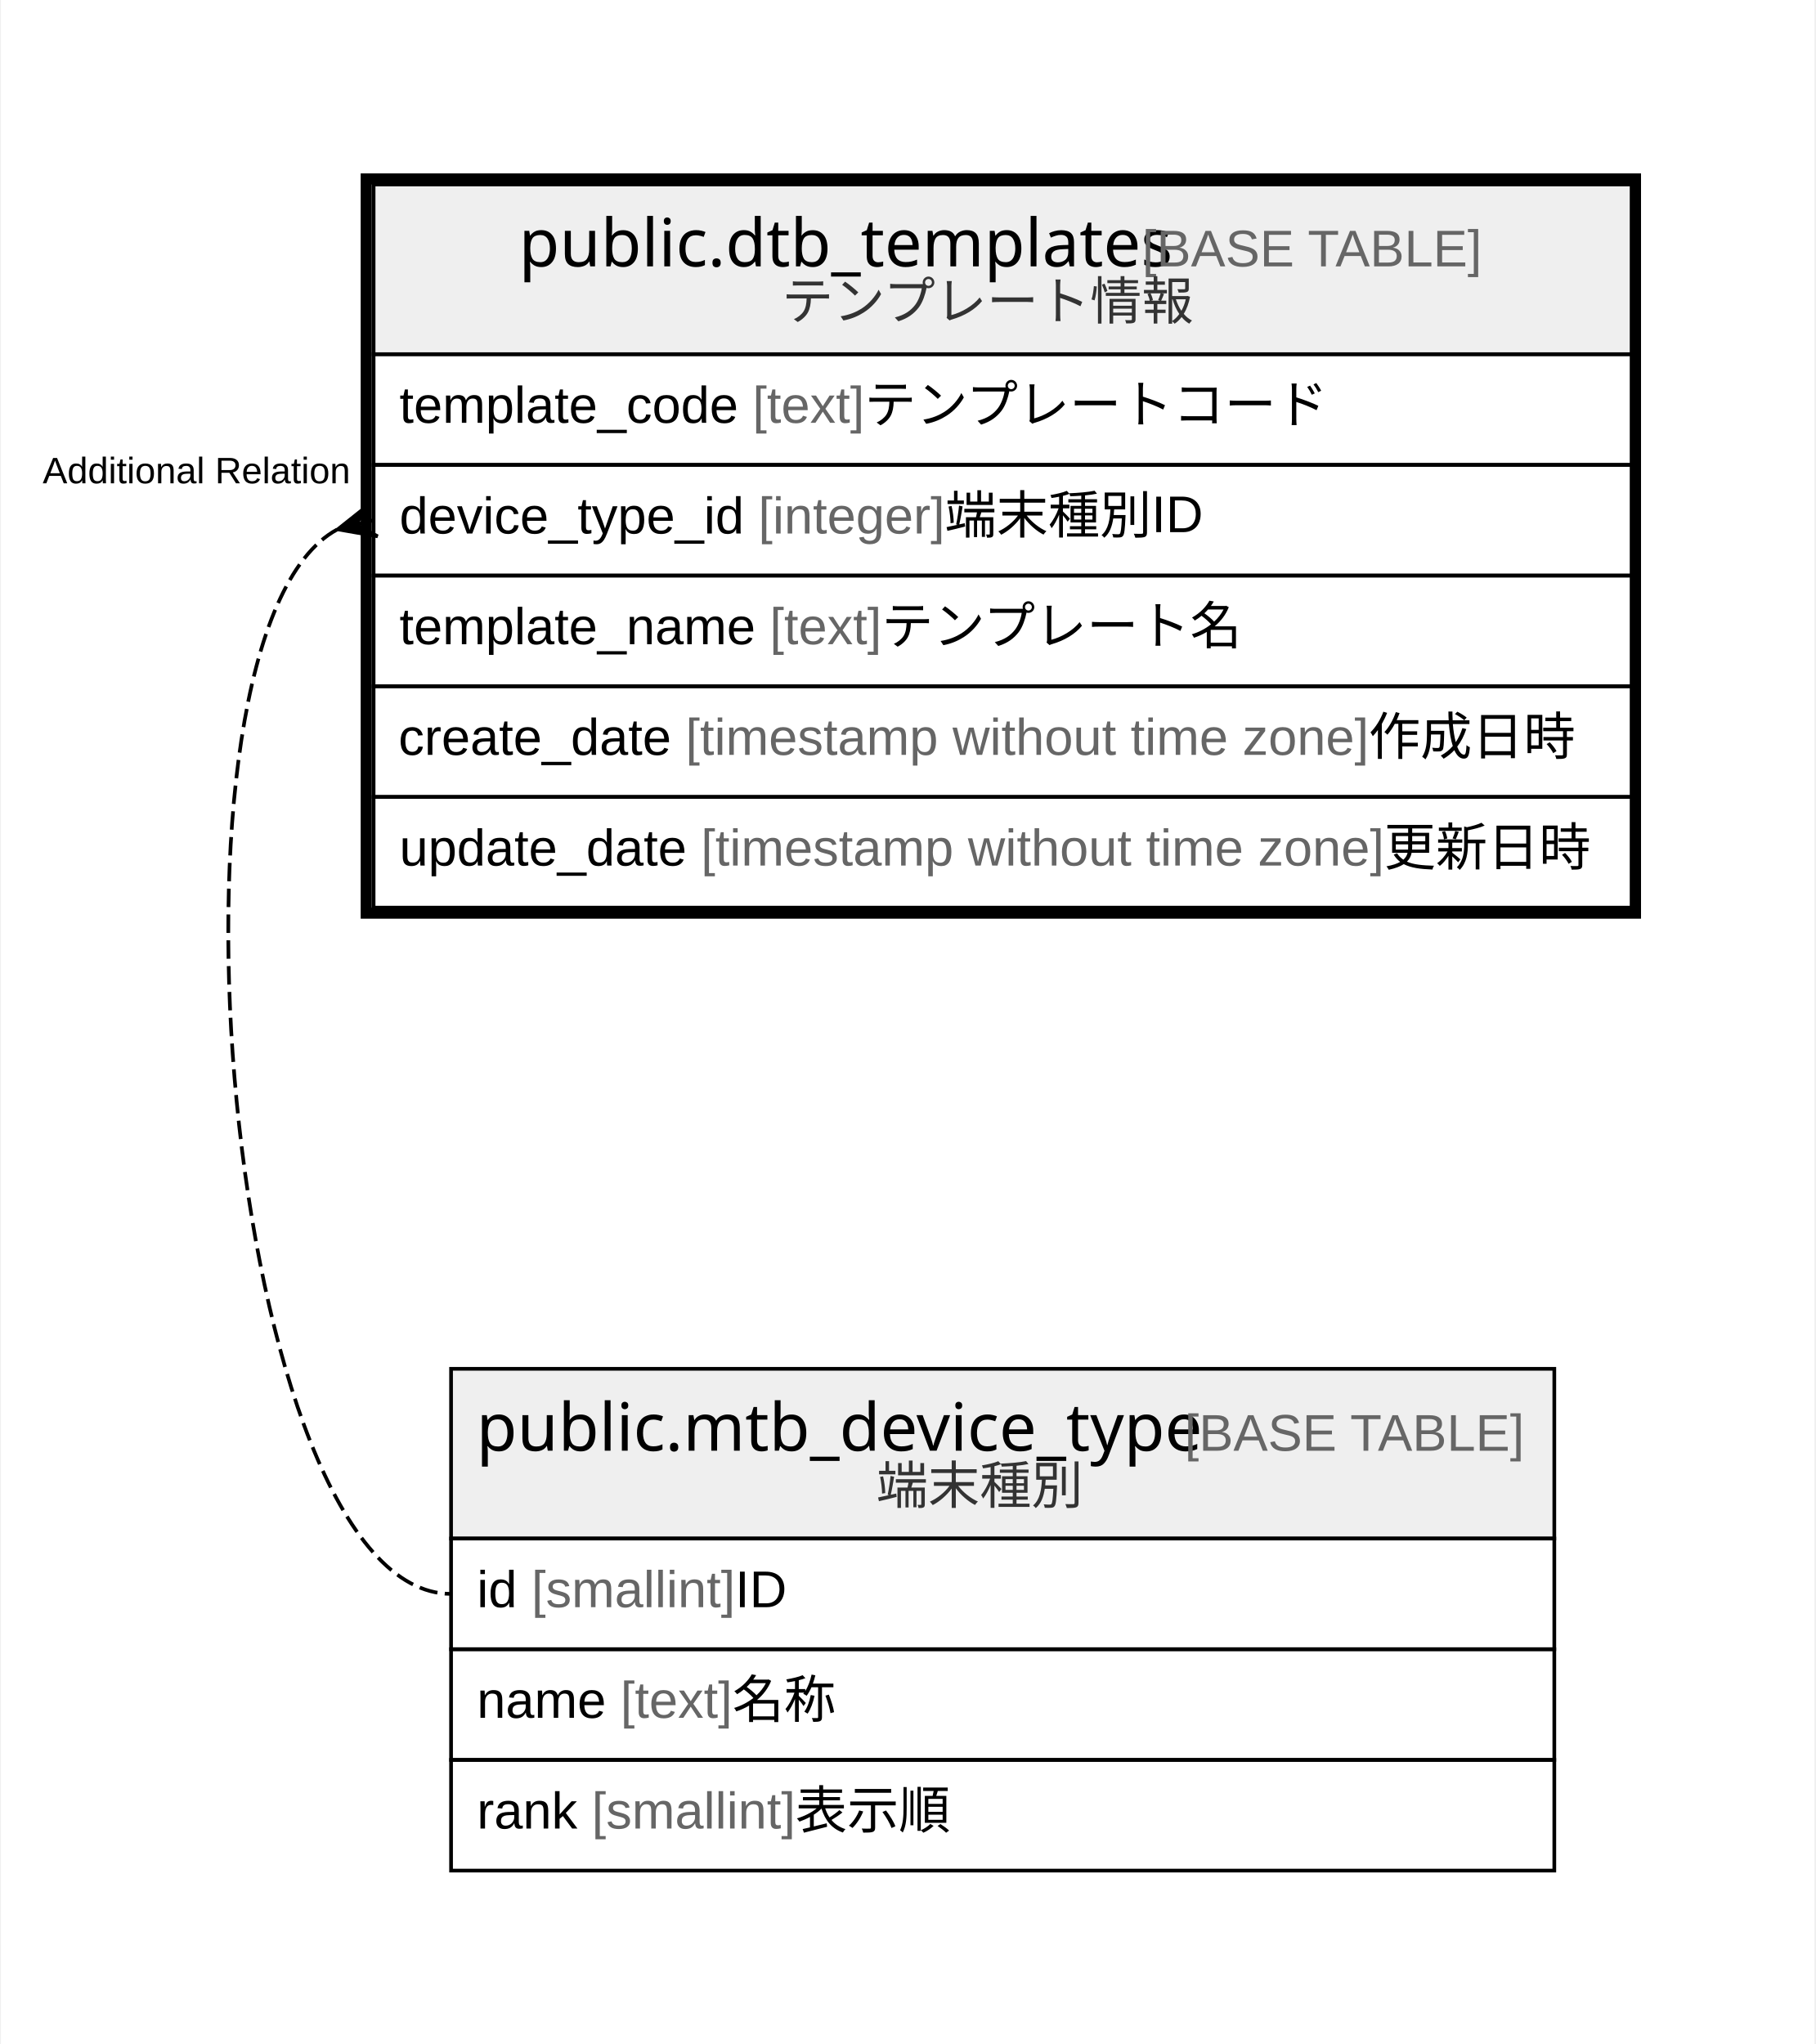
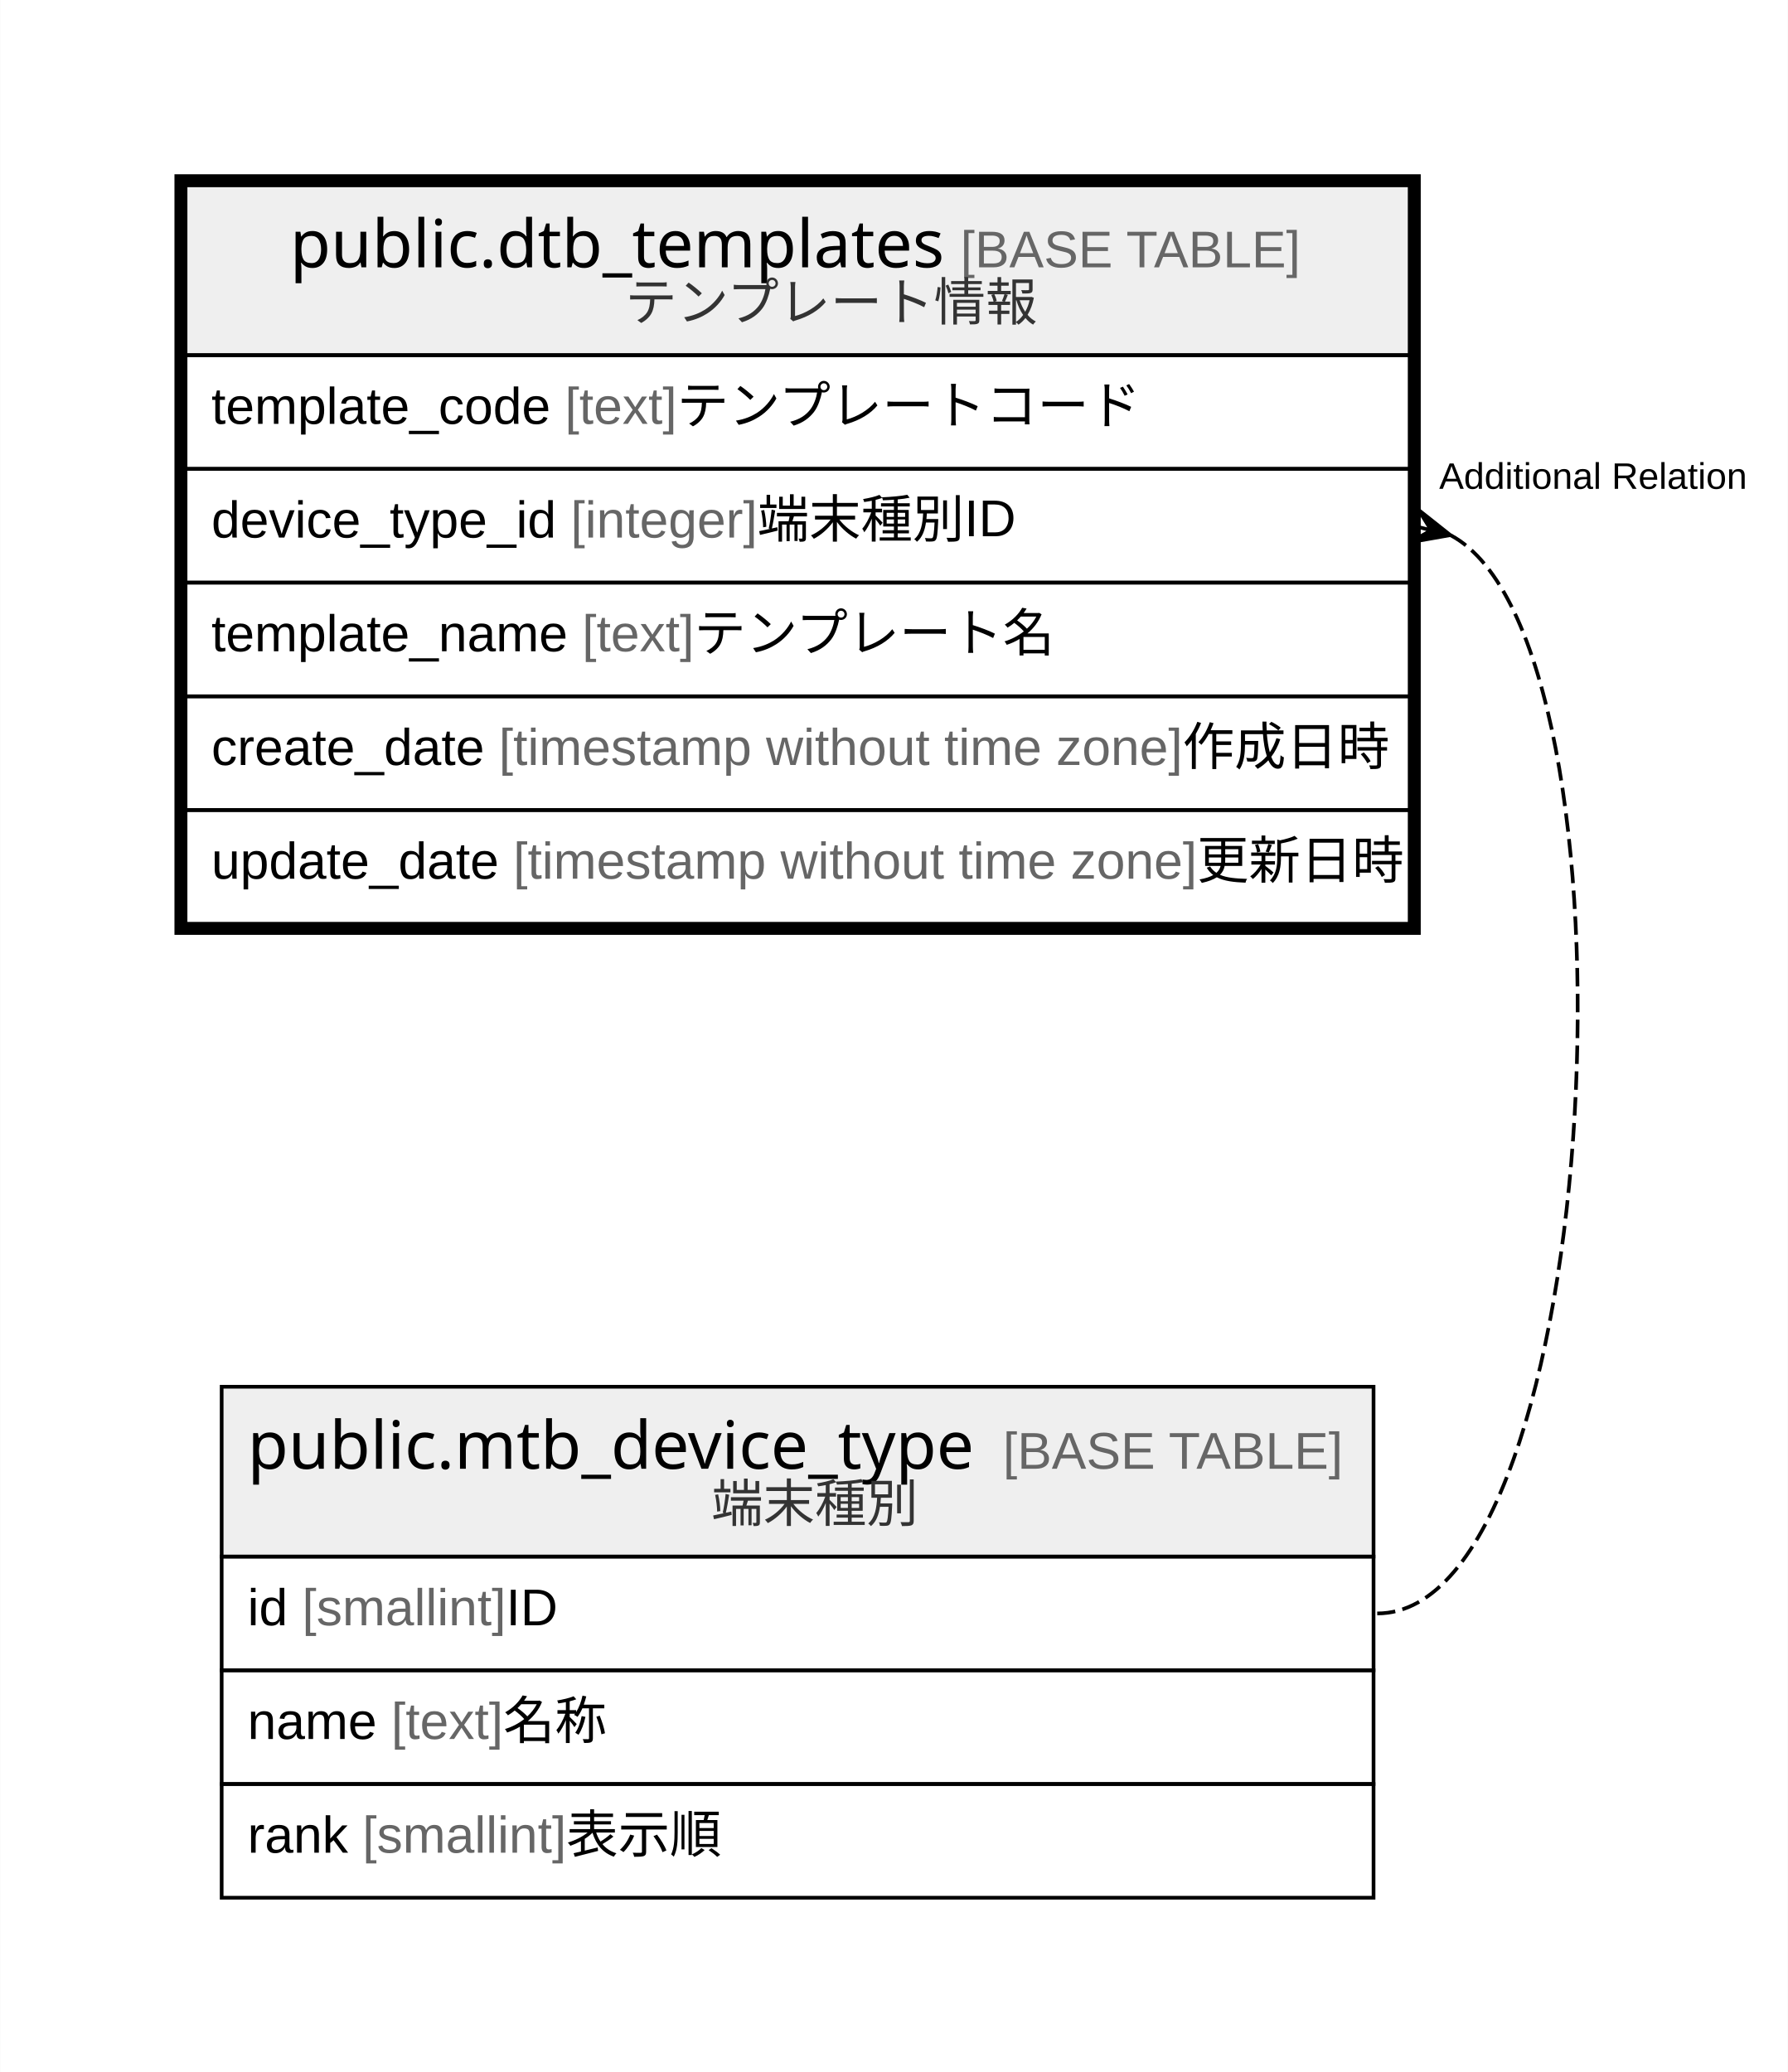
- <svg xmlns="http://www.w3.org/2000/svg" width="492pt" height="554pt" viewBox="0.00 0.00 491.50 554.00">
-   <g id="graph0" class="graph" transform="scale(1 1) rotate(0) translate(4 550)">
-     <polygon fill="#ffffff" stroke="transparent" points="-4,4 -4,-550 487.5,-550 487.5,4 -4,4" />
+ <svg xmlns="http://www.w3.org/2000/svg" width="484pt" height="561pt" viewBox="0.00 0.00 484.08 561.20">
+   <g id="graph0" class="graph" transform="scale(1 1) rotate(0) translate(4 557.2)">
+     <polygon fill="white" stroke="none" points="-4,4 -4,-557.2 480.08,-557.2 480.08,4 -4,4" />
    <g id="node1" class="node">
-       <polygon fill="#efefef" stroke="transparent" points="97,-454 97,-500 438,-500 438,-454 97,-454" />
-       <polygon fill="none" stroke="#000000" points="97,-454 97,-500 438,-500 438,-454 97,-454" />
-       <text text-anchor="start" x="136.35" y="-477.8" font-family="Arial Bold" font-size="18.00" fill="#000000">public.dtb_templates</text>
-       <text text-anchor="start" x="301.396" y="-477.8" font-family="Arial" font-size="14.00" fill="#000000"> </text>
-       <text text-anchor="start" x="305.286" y="-477.8" font-family="Arial" font-size="14.00" fill="#666666">[BASE TABLE]</text>
-       <text text-anchor="start" x="207.617" y="-463.4" font-family="Arial" font-size="14.00" fill="#333333">テンプレート情報</text>
-       <polygon fill="none" stroke="#000000" points="97,-424 97,-454 438,-454 438,-424 97,-424" />
-       <text text-anchor="start" x="104" y="-435.4" font-family="Arial" font-size="14.00" fill="#000000">template_code </text>
-       <text text-anchor="start" x="199.7" y="-435.4" font-family="Arial" font-size="14.00" fill="#666666">[text]</text>
-       <text text-anchor="start" x="230.045" y="-435.4" font-family="Arial" font-size="14.00" fill="#000000"> テンプレートコード</text>
-       <polygon fill="none" stroke="#000000" points="97,-394 97,-424 438,-424 438,-394 97,-394" />
-       <text text-anchor="start" x="104" y="-405.4" font-family="Arial" font-size="14.00" fill="#000000">device_type_id </text>
-       <text text-anchor="start" x="201.255" y="-405.4" font-family="Arial" font-size="14.00" fill="#666666">[integer]</text>
-       <text text-anchor="start" x="251.825" y="-405.4" font-family="Arial" font-size="14.00" fill="#000000"> 端末種別ID</text>
-       <polygon fill="none" stroke="#000000" points="97,-364 97,-394 438,-394 438,-364 97,-364" />
-       <text text-anchor="start" x="104" y="-375.4" font-family="Arial" font-size="14.00" fill="#000000">template_name </text>
-       <text text-anchor="start" x="204.36" y="-375.4" font-family="Arial" font-size="14.00" fill="#666666">[text]</text>
-       <text text-anchor="start" x="234.705" y="-375.4" font-family="Arial" font-size="14.00" fill="#000000"> テンプレート名</text>
-       <polygon fill="none" stroke="#000000" points="97,-334 97,-364 438,-364 438,-334 97,-334" />
-       <text text-anchor="start" x="103.735" y="-345.4" font-family="Arial" font-size="14.00" fill="#000000">create_date </text>
-       <text text-anchor="start" x="181.546" y="-345.4" font-family="Arial" font-size="14.00" fill="#666666">[timestamp without time zone]</text>
-       <text text-anchor="start" x="366.686" y="-345.4" font-family="Arial" font-size="14.00" fill="#000000"> 作成日時</text>
-       <polygon fill="none" stroke="#000000" points="97,-304 97,-334 438,-334 438,-304 97,-304" />
-       <text text-anchor="start" x="104" y="-315.4" font-family="Arial" font-size="14.00" fill="#000000">update_date </text>
-       <text text-anchor="start" x="185.715" y="-315.4" font-family="Arial" font-size="14.00" fill="#666666">[timestamp without time zone]</text>
-       <text text-anchor="start" x="370.855" y="-315.4" font-family="Arial" font-size="14.00" fill="#000000"> 更新日時</text>
-       <polygon fill="none" stroke="#000000" stroke-width="3" points="95,-302.5 95,-501.5 439,-501.5 439,-302.5 95,-302.5" />
+       <polygon fill="#efefef" stroke="none" points="46.2,-461 46.2,-507 377.7,-507 377.7,-461 46.2,-461" />
+       <polygon fill="none" stroke="black" points="46.2,-461 46.2,-507 377.7,-507 377.7,-461 46.2,-461" />
+       <text text-anchor="start" x="74.47" y="-484.8" font-family="Arial Bold" font-size="18.00">public.dtb_templates</text>
+       <text text-anchor="start" x="224.94" y="-484.8" font-family="Arial" font-size="14.00">    </text>
+       <text text-anchor="start" x="256.05" y="-484.8" font-family="Arial" font-size="14.00" fill="#666666">[BASE TABLE]</text>
+       <text text-anchor="start" x="165.27" y="-470.4" font-family="Arial" font-size="14.00" fill="#333333">テンプレート情報</text>
+       <polygon fill="none" stroke="black" points="46.2,-430.2 46.2,-461 377.7,-461 377.7,-430.2 46.2,-430.2" />
+       <text text-anchor="start" x="53.2" y="-442.4" font-family="Arial" font-size="14.00">template_code </text>
+       <text text-anchor="start" x="148.93" y="-442.4" font-family="Arial" font-size="14.00" fill="#666666">[text]</text>
+       <text text-anchor="start" x="179.28" y="-442.4" font-family="Arial" font-size="14.00"> テンプレートコード</text>
+       <polygon fill="none" stroke="black" points="46.2,-399.4 46.2,-430.2 377.7,-430.2 377.7,-399.4 46.2,-399.4" />
+       <text text-anchor="start" x="53.2" y="-411.6" font-family="Arial" font-size="14.00">device_type_id </text>
+       <text text-anchor="start" x="150.49" y="-411.6" font-family="Arial" font-size="14.00" fill="#666666">[integer]</text>
+       <text text-anchor="start" x="201.07" y="-411.6" font-family="Arial" font-size="14.00"> 端末種別ID</text>
+       <polygon fill="none" stroke="black" points="46.2,-368.6 46.2,-399.4 377.7,-399.4 377.7,-368.6 46.2,-368.6" />
+       <text text-anchor="start" x="53.2" y="-380.8" font-family="Arial" font-size="14.00">template_name </text>
+       <text text-anchor="start" x="153.59" y="-380.8" font-family="Arial" font-size="14.00" fill="#666666">[text]</text>
+       <text text-anchor="start" x="183.94" y="-380.8" font-family="Arial" font-size="14.00"> テンプレート名</text>
+       <polygon fill="none" stroke="black" points="46.2,-337.8 46.2,-368.6 377.7,-368.6 377.7,-337.8 46.2,-337.8" />
+       <text text-anchor="start" x="53.2" y="-350" font-family="Arial" font-size="14.00">create_date </text>
+       <text text-anchor="start" x="131.03" y="-350" font-family="Arial" font-size="14.00" fill="#666666">[timestamp without time zone]</text>
+       <text text-anchor="start" x="316.22" y="-350" font-family="Arial" font-size="14.00"> 作成日時</text>
+       <polygon fill="none" stroke="black" points="46.2,-307 46.2,-337.8 377.7,-337.8 377.7,-307 46.2,-307" />
+       <text text-anchor="start" x="53.2" y="-319.2" font-family="Arial" font-size="14.00">update_date </text>
+       <text text-anchor="start" x="134.94" y="-319.2" font-family="Arial" font-size="14.00" fill="#666666">[timestamp without time zone]</text>
+       <text text-anchor="start" x="320.13" y="-319.2" font-family="Arial" font-size="14.00"> 更新日時</text>
+       <polygon fill="none" stroke="black" stroke-width="3" points="44.7,-305.5 44.7,-508.5 379.2,-508.5 379.2,-305.5 44.7,-305.5" />
    </g>
    <g id="node2" class="node">
-       <polygon fill="#efefef" stroke="transparent" points="118,-133 118,-179 417,-179 417,-133 118,-133" />
-       <polygon fill="none" stroke="#000000" points="118,-133 118,-179 417,-179 417,-133 118,-133" />
-       <text text-anchor="start" x="124.848" y="-156.8" font-family="Arial Bold" font-size="18.00" fill="#000000">public.mtb_device_type</text>
-       <text text-anchor="start" x="312.898" y="-156.8" font-family="Arial" font-size="14.00" fill="#000000"> </text>
-       <text text-anchor="start" x="316.788" y="-156.8" font-family="Arial" font-size="14.00" fill="#666666">[BASE TABLE]</text>
-       <text text-anchor="start" x="233.263" y="-142.4" font-family="Arial" font-size="14.00" fill="#333333">端末種別</text>
-       <polygon fill="none" stroke="#000000" points="118,-103 118,-133 417,-133 417,-103 118,-103" />
-       <text text-anchor="start" x="125" y="-114.4" font-family="Arial" font-size="14.00" fill="#000000">id </text>
-       <text text-anchor="start" x="139.78" y="-114.4" font-family="Arial" font-size="14.00" fill="#666666">[smallint]</text>
-       <text text-anchor="start" x="194.997" y="-114.4" font-family="Arial" font-size="14.00" fill="#000000"> ID</text>
-       <polygon fill="none" stroke="#000000" points="118,-73 118,-103 417,-103 417,-73 118,-73" />
-       <text text-anchor="start" x="125" y="-84.4" font-family="Arial" font-size="14.00" fill="#000000">name </text>
-       <text text-anchor="start" x="163.899" y="-84.4" font-family="Arial" font-size="14.00" fill="#666666">[text]</text>
-       <text text-anchor="start" x="194.244" y="-84.4" font-family="Arial" font-size="14.00" fill="#000000"> 名称</text>
-       <polygon fill="none" stroke="#000000" points="118,-43 118,-73 417,-73 417,-43 118,-43" />
-       <text text-anchor="start" x="125" y="-54.4" font-family="Arial" font-size="14.00" fill="#000000">rank </text>
-       <text text-anchor="start" x="156.116" y="-54.4" font-family="Arial" font-size="14.00" fill="#666666">[smallint]</text>
-       <text text-anchor="start" x="211.334" y="-54.4" font-family="Arial" font-size="14.00" fill="#000000"> 表示順</text>
+       <polygon fill="#efefef" stroke="none" points="55.98,-135.6 55.98,-181.6 367.92,-181.6 367.92,-135.6 55.98,-135.6" />
+       <polygon fill="none" stroke="black" points="55.98,-135.6 55.98,-181.6 367.92,-181.6 367.92,-135.6 55.98,-135.6" />
+       <text text-anchor="start" x="62.98" y="-159.4" font-family="Arial Bold" font-size="18.00">public.mtb_device_type</text>
+       <text text-anchor="start" x="236.43" y="-159.4" font-family="Arial" font-size="14.00">    </text>
+       <text text-anchor="start" x="267.55" y="-159.4" font-family="Arial" font-size="14.00" fill="#666666">[BASE TABLE]</text>
+       <text text-anchor="start" x="188.61" y="-145" font-family="Arial" font-size="14.00" fill="#333333">端末種別</text>
+       <polygon fill="none" stroke="black" points="55.98,-104.8 55.98,-135.6 367.92,-135.6 367.92,-104.8 55.98,-104.8" />
+       <text text-anchor="start" x="62.98" y="-117" font-family="Arial" font-size="14.00">id </text>
+       <text text-anchor="start" x="77.76" y="-117" font-family="Arial" font-size="14.00" fill="#666666">[smallint]</text>
+       <text text-anchor="start" x="133" y="-117" font-family="Arial" font-size="14.00"> ID</text>
+       <polygon fill="none" stroke="black" points="55.98,-74 55.98,-104.8 367.92,-104.8 367.92,-74 55.98,-74" />
+       <text text-anchor="start" x="62.98" y="-86.2" font-family="Arial" font-size="14.00">name </text>
+       <text text-anchor="start" x="101.89" y="-86.2" font-family="Arial" font-size="14.00" fill="#666666">[text]</text>
+       <text text-anchor="start" x="132.23" y="-86.2" font-family="Arial" font-size="14.00"> 名称</text>
+       <polygon fill="none" stroke="black" points="55.98,-43.2 55.98,-74 367.92,-74 367.92,-43.2 55.98,-43.2" />
+       <text text-anchor="start" x="62.98" y="-55.4" font-family="Arial" font-size="14.00">rank </text>
+       <text text-anchor="start" x="94.1" y="-55.4" font-family="Arial" font-size="14.00" fill="#666666">[smallint]</text>
+       <text text-anchor="start" x="149.34" y="-55.4" font-family="Arial" font-size="14.00"> 表示順</text>
    </g>
    <g id="edge1" class="edge">
-       <path fill="none" stroke="#000000" stroke-dasharray="5,2" d="M87.126,-406.484C34.593,-378.042 56.711,-118 118,-118" />
-       <polygon fill="#000000" stroke="#000000" points="87.31,-406.531 95.889,-413.361 92.155,-407.765 97,-409 97,-409 97,-409 92.155,-407.765 98.111,-404.639 87.31,-406.531 87.31,-406.531" />
-       <text text-anchor="start" x="7.324" y="-419" font-family="Arial" font-size="10.00" fill="#000000">Additional Relation</text>
+       <path fill="none" stroke="black" stroke-dasharray="5,2" d="M388.77,-412.25C442.96,-383.46 430.84,-120.2 368.92,-120.2" />
+       <polygon fill="black" stroke="black" points="388.71,-412.27 377.92,-410.36 383.54,-413.57 379.34,-414.64 379.34,-414.64 379.34,-414.64 383.54,-413.57 380.12,-419.08 388.71,-412.27" />
+       <text text-anchor="start" x="385.7" y="-424.8" font-family="Arial" font-size="10.00">Additional Relation</text>
    </g>
  </g>
</svg>
